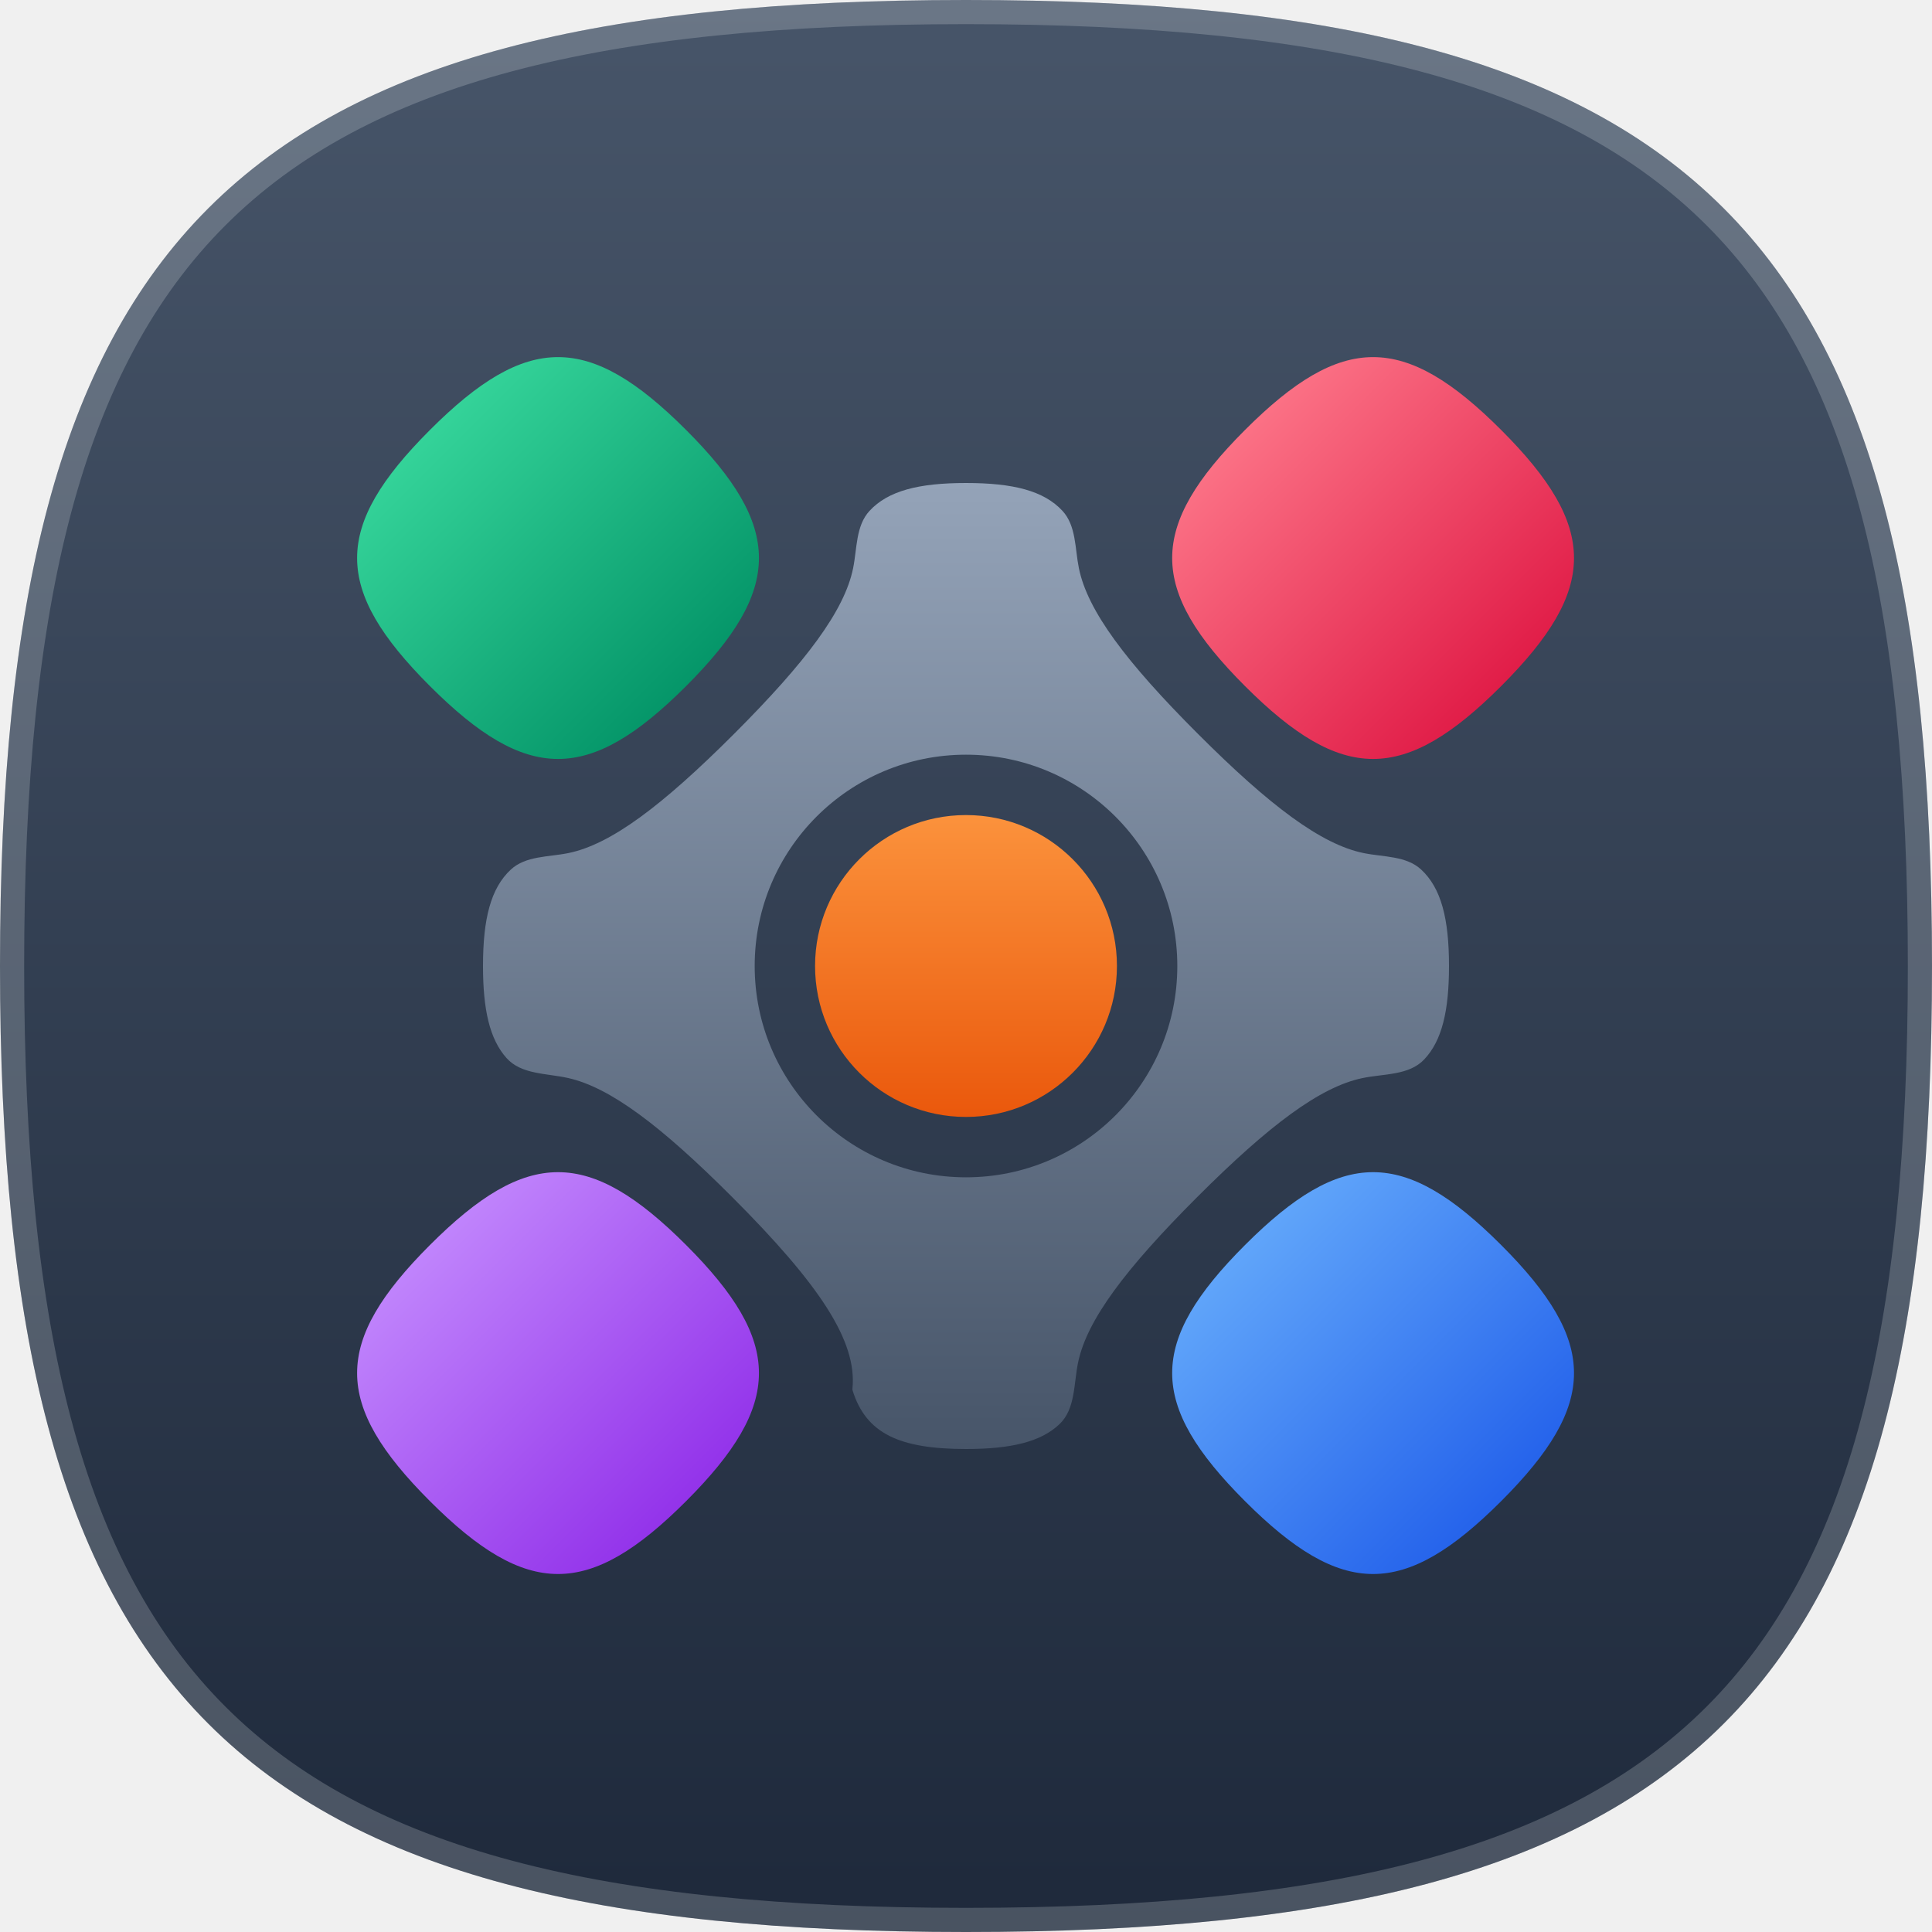
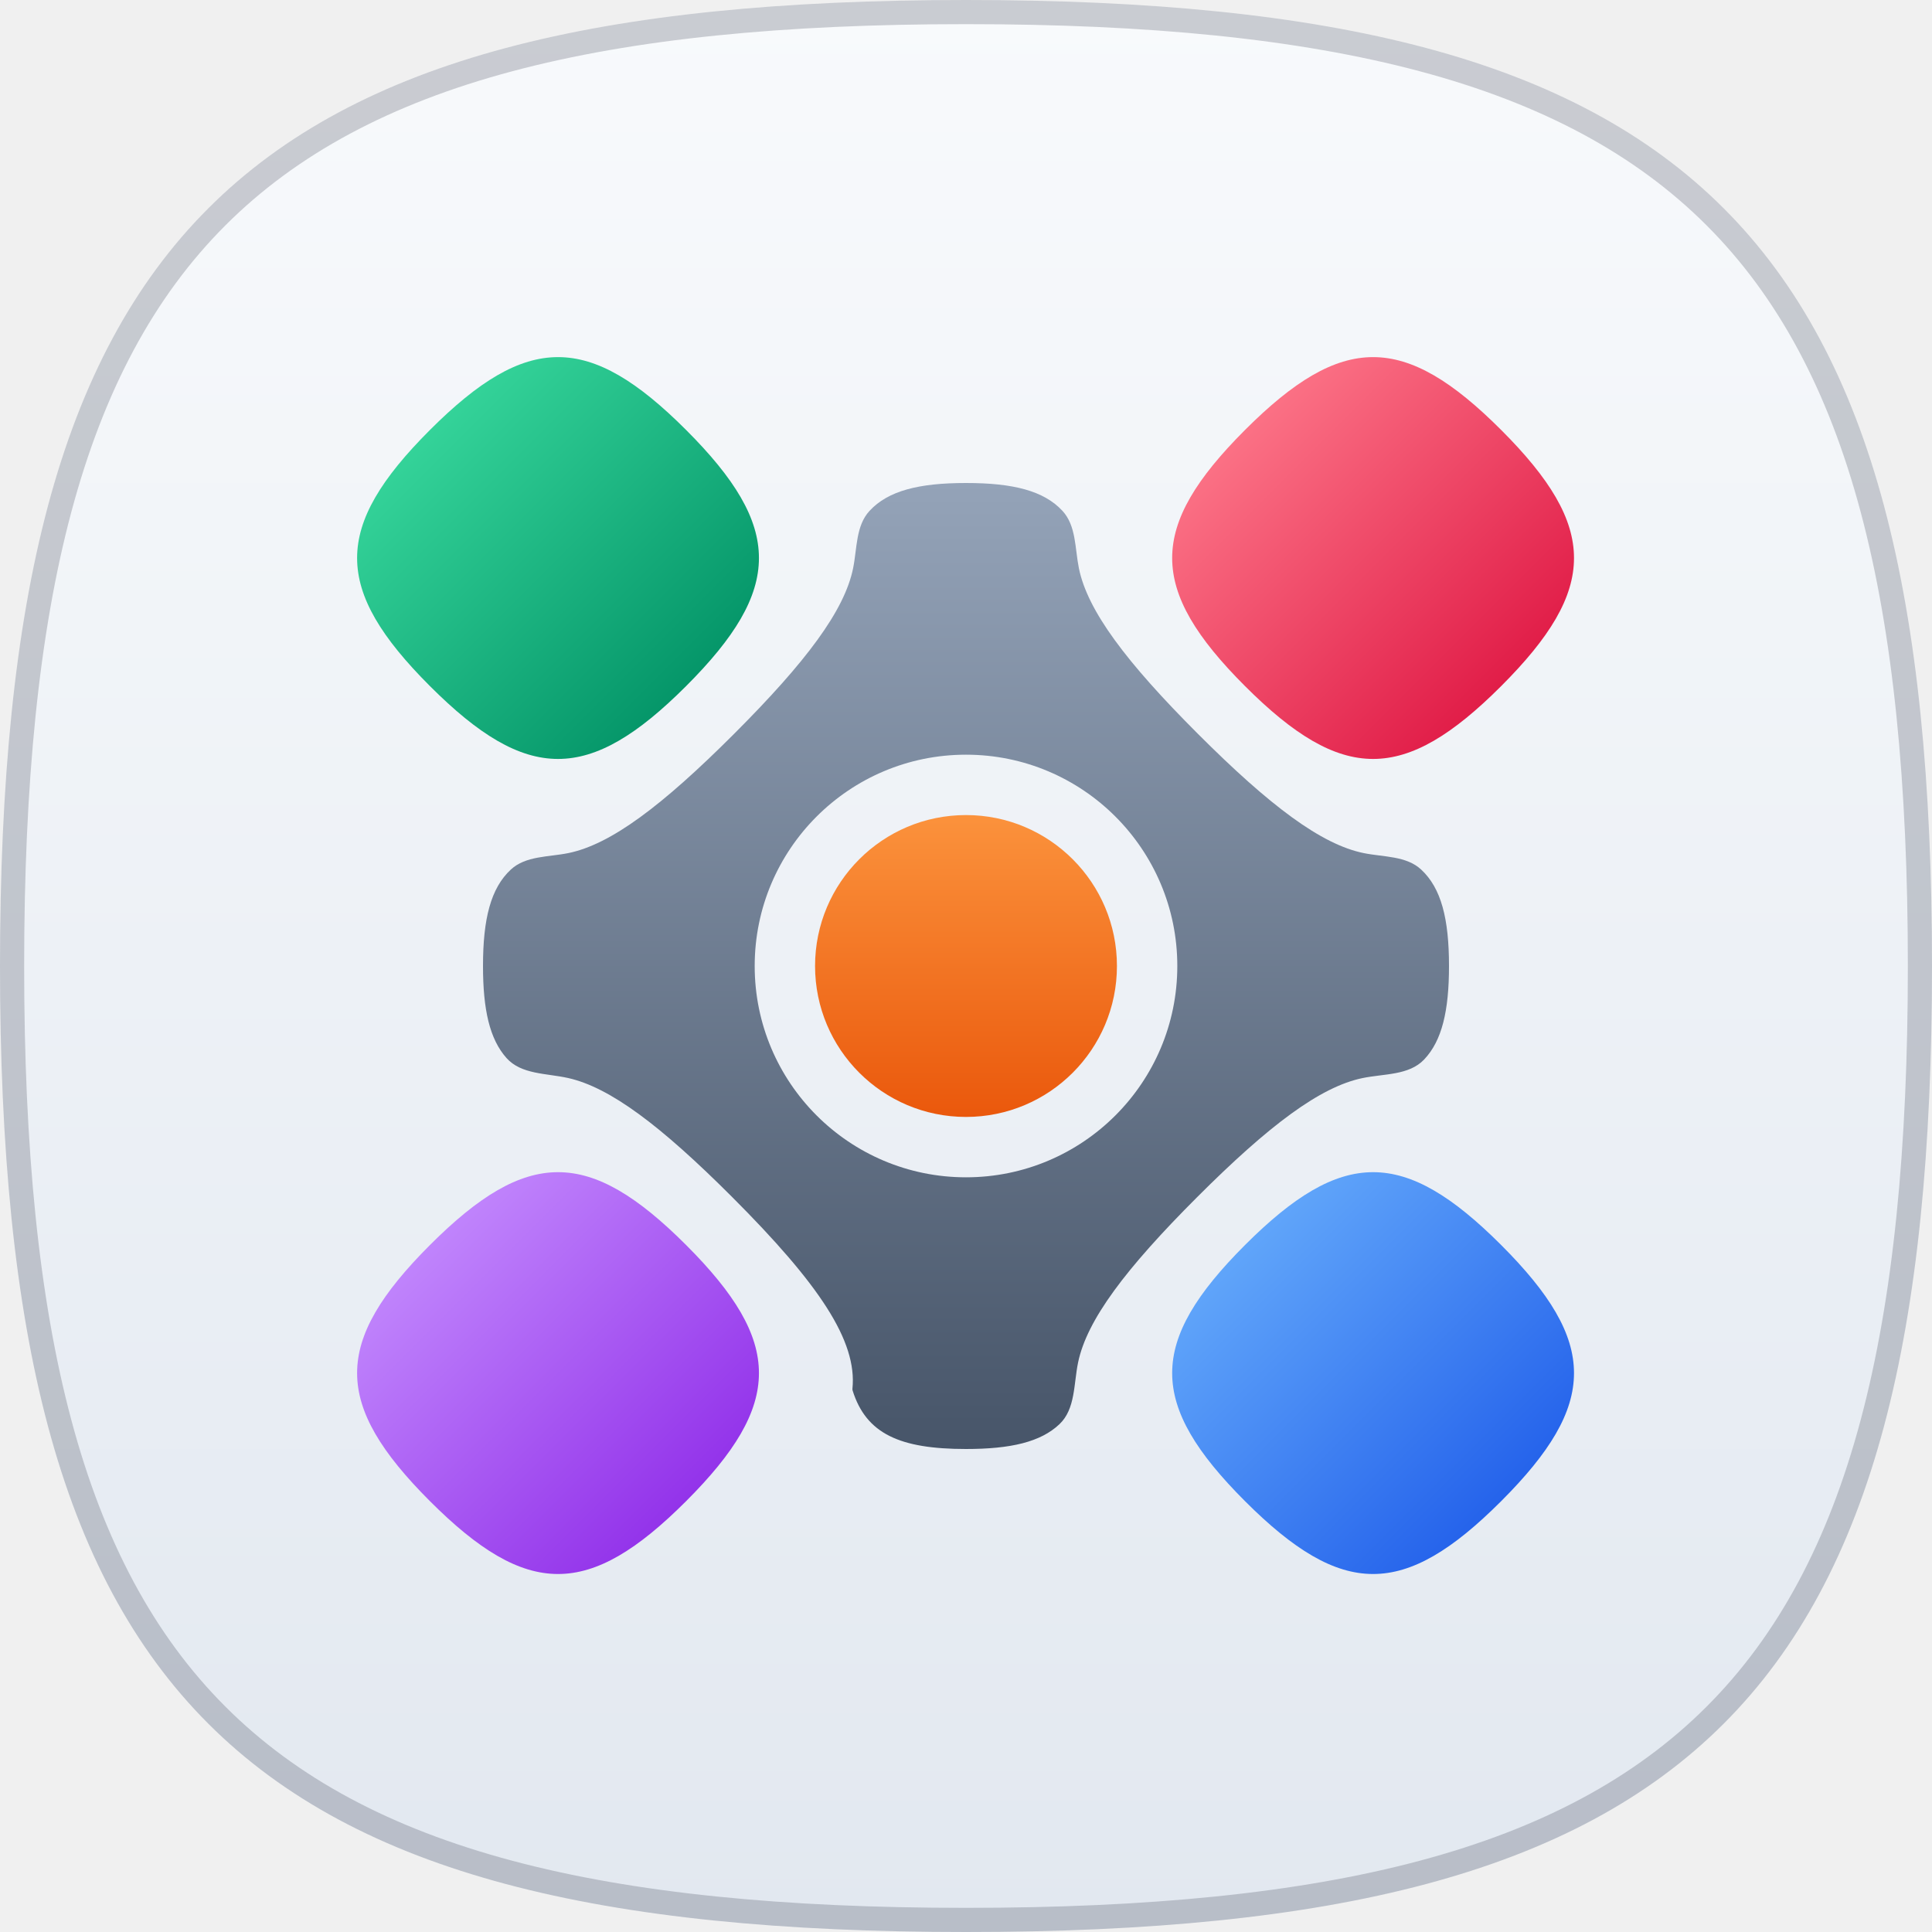
<svg xmlns="http://www.w3.org/2000/svg" width="320" height="320" viewBox="0 0 320 320" fill="none">
  <g clip-path="url(#clip0_1006_7247)">
    <path d="M160 0C281.326 0 320 38.674 320 160C320 281.326 281.326 320 160 320C38.674 320 0 281.326 0 160C0 38.674 38.674 0 160 0Z" fill="url(#paint0_linear_1006_7247)" />
-     <path d="M160 2C220.573 2 259.85 11.683 284.083 35.917C308.317 60.15 318 99.427 318 160C318 220.573 308.317 259.85 284.083 284.083C259.85 308.317 220.573 318 160 318C99.427 318 60.15 308.317 35.917 284.083C11.683 259.85 2 220.573 2 160C2 99.427 11.683 60.15 35.917 35.917C60.15 11.683 99.427 2 160 2Z" stroke="#F8FAFC" stroke-opacity="0.2" stroke-width="4" />
+     <path d="M160 2C220.573 2 259.85 11.683 284.083 35.917C308.317 60.15 318 99.427 318 160C318 220.573 308.317 259.85 284.083 284.083C259.85 308.317 220.573 318 160 318C99.427 318 60.15 308.317 35.917 284.083C11.683 259.85 2 220.573 2 160C2 99.427 11.683 60.15 35.917 35.917C60.15 11.683 99.427 2 160 2Z" stroke="#0F172A" stroke-opacity="0.2" stroke-width="4" />
    <g clip-path="url(#clip1_1006_7247)">
-       <path fill-rule="evenodd" clip-rule="evenodd" d="M178.7 94.124C178.028 90.82 178.266 87.087 175.975 84.612C172.896 81.286 167.822 80 160 80C152.177 80 147.103 81.286 144.024 84.613C141.734 87.087 141.972 90.821 141.3 94.124C139.872 101.142 133.519 109.618 121.568 121.569C109.618 133.519 101.142 139.872 94.124 141.3C90.82 141.972 87.087 141.734 84.612 144.025C81.286 147.104 80 152.178 80 160C80 167.233 81.1 172.116 83.895 175.245C86.345 177.988 90.506 177.751 94.096 178.553C101.05 180.108 109.448 186.448 121.216 198.216C135.742 212.742 141.998 222.134 141.191 230.015C141.18 230.117 141.192 230.22 141.222 230.318V230.318C143.459 237.468 149.023 240 160 240C167.418 240 172.364 238.843 175.482 235.887C178.141 233.365 177.821 229.228 178.571 225.641C180.034 218.64 186.383 210.185 198.284 198.284C210.185 186.383 218.64 180.034 225.641 178.571C229.228 177.821 233.365 178.142 235.887 175.482C238.843 172.365 240 167.418 240 160C240 152.178 238.714 147.104 235.387 144.024C232.913 141.734 229.179 141.972 225.876 141.3C218.858 139.872 210.382 133.519 198.431 121.568C186.481 109.618 180.128 101.142 178.7 94.124ZM195 160C195 179.33 179.33 195 160 195C140.67 195 125 179.33 125 160C125 140.67 140.67 125 160 125C179.33 125 195 140.67 195 160Z" fill="url(#paint1_linear_1006_7247)" />
+       <path fill-rule="evenodd" clip-rule="evenodd" d="M178.7 94.124C178.028 90.82 178.266 87.087 175.975 84.612C172.896 81.286 167.822 80 160 80C152.177 80 147.103 81.286 144.024 84.613C141.734 87.087 141.972 90.821 141.3 94.124C139.872 101.142 133.519 109.618 121.568 121.569C109.618 133.519 101.142 139.872 94.124 141.3C90.82 141.972 87.087 141.734 84.612 144.025C81.286 147.104 80 152.178 80 160C80 167.233 81.1 172.116 83.895 175.245C86.345 177.988 90.506 177.751 94.096 178.553C101.05 180.108 109.448 186.448 121.216 198.216C135.742 212.742 141.998 222.134 141.191 230.015C141.18 230.117 141.192 230.22 141.222 230.318C143.459 237.468 149.023 240 160 240C167.418 240 172.364 238.843 175.482 235.887C178.141 233.365 177.821 229.228 178.571 225.641C180.034 218.64 186.383 210.185 198.284 198.284C210.185 186.383 218.64 180.034 225.641 178.571C229.228 177.821 233.365 178.142 235.887 175.482C238.843 172.365 240 167.418 240 160C240 152.178 238.714 147.104 235.387 144.024C232.913 141.734 229.179 141.972 225.876 141.3C218.858 139.872 210.382 133.519 198.431 121.568C186.481 109.618 180.128 101.142 178.7 94.124ZM195 160C195 179.33 179.33 195 160 195C140.67 195 125 179.33 125 160C125 140.67 140.67 125 160 125C179.33 125 195 140.67 195 160Z" fill="url(#paint1_linear_1006_7247)" />
      <path d="M206.213 71.214C222.299 55.128 232.554 55.128 248.64 71.214C264.725 87.299 264.725 97.554 248.64 113.64C232.554 129.726 222.299 129.726 206.213 113.64C190.127 97.554 190.127 87.299 206.213 71.214Z" fill="url(#paint2_linear_1006_7247)" />
      <path d="M71.213 71.214C87.299 55.128 97.554 55.128 113.64 71.214C129.725 87.299 129.725 97.554 113.64 113.64C97.554 129.726 87.299 129.726 71.213 113.64C55.127 97.554 55.127 87.299 71.213 71.214Z" fill="url(#paint3_linear_1006_7247)" />
      <path d="M206.213 206.214C222.299 190.128 232.554 190.128 248.64 206.214C264.725 222.299 264.725 232.554 248.64 248.64C232.554 264.726 222.299 264.726 206.213 248.64C190.127 232.554 190.127 222.299 206.213 206.214Z" fill="url(#paint4_linear_1006_7247)" />
      <path d="M71.213 206.214C87.299 190.128 97.554 190.128 113.64 206.214C129.725 222.299 129.725 232.554 113.64 248.64C97.554 264.726 87.299 264.726 71.213 248.64C55.127 232.554 55.127 222.299 71.213 206.214Z" fill="url(#paint5_linear_1006_7247)" />
      <circle cx="160" cy="160" r="25" fill="url(#paint6_linear_1006_7247)" />
    </g>
  </g>
  <defs>
    <linearGradient id="paint0_linear_1006_7247" x1="160" y1="0" x2="160" y2="320" gradientUnits="userSpaceOnUse">
-       <stop stop-color="#475569" />
-       <stop offset="1" stop-color="#1E293B" />
+       <stop stop-color="#F8FAFC" />
+       <stop offset="1" stop-color="#E2E8F0" />
    </linearGradient>
    <linearGradient id="paint1_linear_1006_7247" x1="160" y1="80" x2="160" y2="240" gradientUnits="userSpaceOnUse">
      <stop stop-color="#94A3B8" />
      <stop offset="1" stop-color="#475569" />
    </linearGradient>
    <linearGradient id="paint2_linear_1006_7247" x1="206.213" y1="71.214" x2="248.64" y2="113.64" gradientUnits="userSpaceOnUse">
      <stop stop-color="#FB7185" />
      <stop offset="1" stop-color="#E11D48" />
    </linearGradient>
    <linearGradient id="paint3_linear_1006_7247" x1="71.213" y1="71.214" x2="113.64" y2="113.64" gradientUnits="userSpaceOnUse">
      <stop stop-color="#34D399" />
      <stop offset="1" stop-color="#059669" />
    </linearGradient>
    <linearGradient id="paint4_linear_1006_7247" x1="206.213" y1="206.214" x2="248.64" y2="248.64" gradientUnits="userSpaceOnUse">
      <stop stop-color="#60A5FA" />
      <stop offset="1" stop-color="#2563EB" />
    </linearGradient>
    <linearGradient id="paint5_linear_1006_7247" x1="71.213" y1="206.214" x2="113.64" y2="248.64" gradientUnits="userSpaceOnUse">
      <stop stop-color="#C084FC" />
      <stop offset="1" stop-color="#9333EA" />
    </linearGradient>
    <linearGradient id="paint6_linear_1006_7247" x1="160" y1="135" x2="160" y2="185" gradientUnits="userSpaceOnUse">
      <stop stop-color="#FB923C" />
      <stop offset="1" stop-color="#EA580C" />
    </linearGradient>
    <clipPath id="clip0_1006_7247">
      <rect width="320" height="320" fill="white" />
    </clipPath>
    <clipPath id="clip1_1006_7247">
      <rect width="240" height="240" fill="white" transform="translate(40 40)" />
    </clipPath>
  </defs>
</svg>
